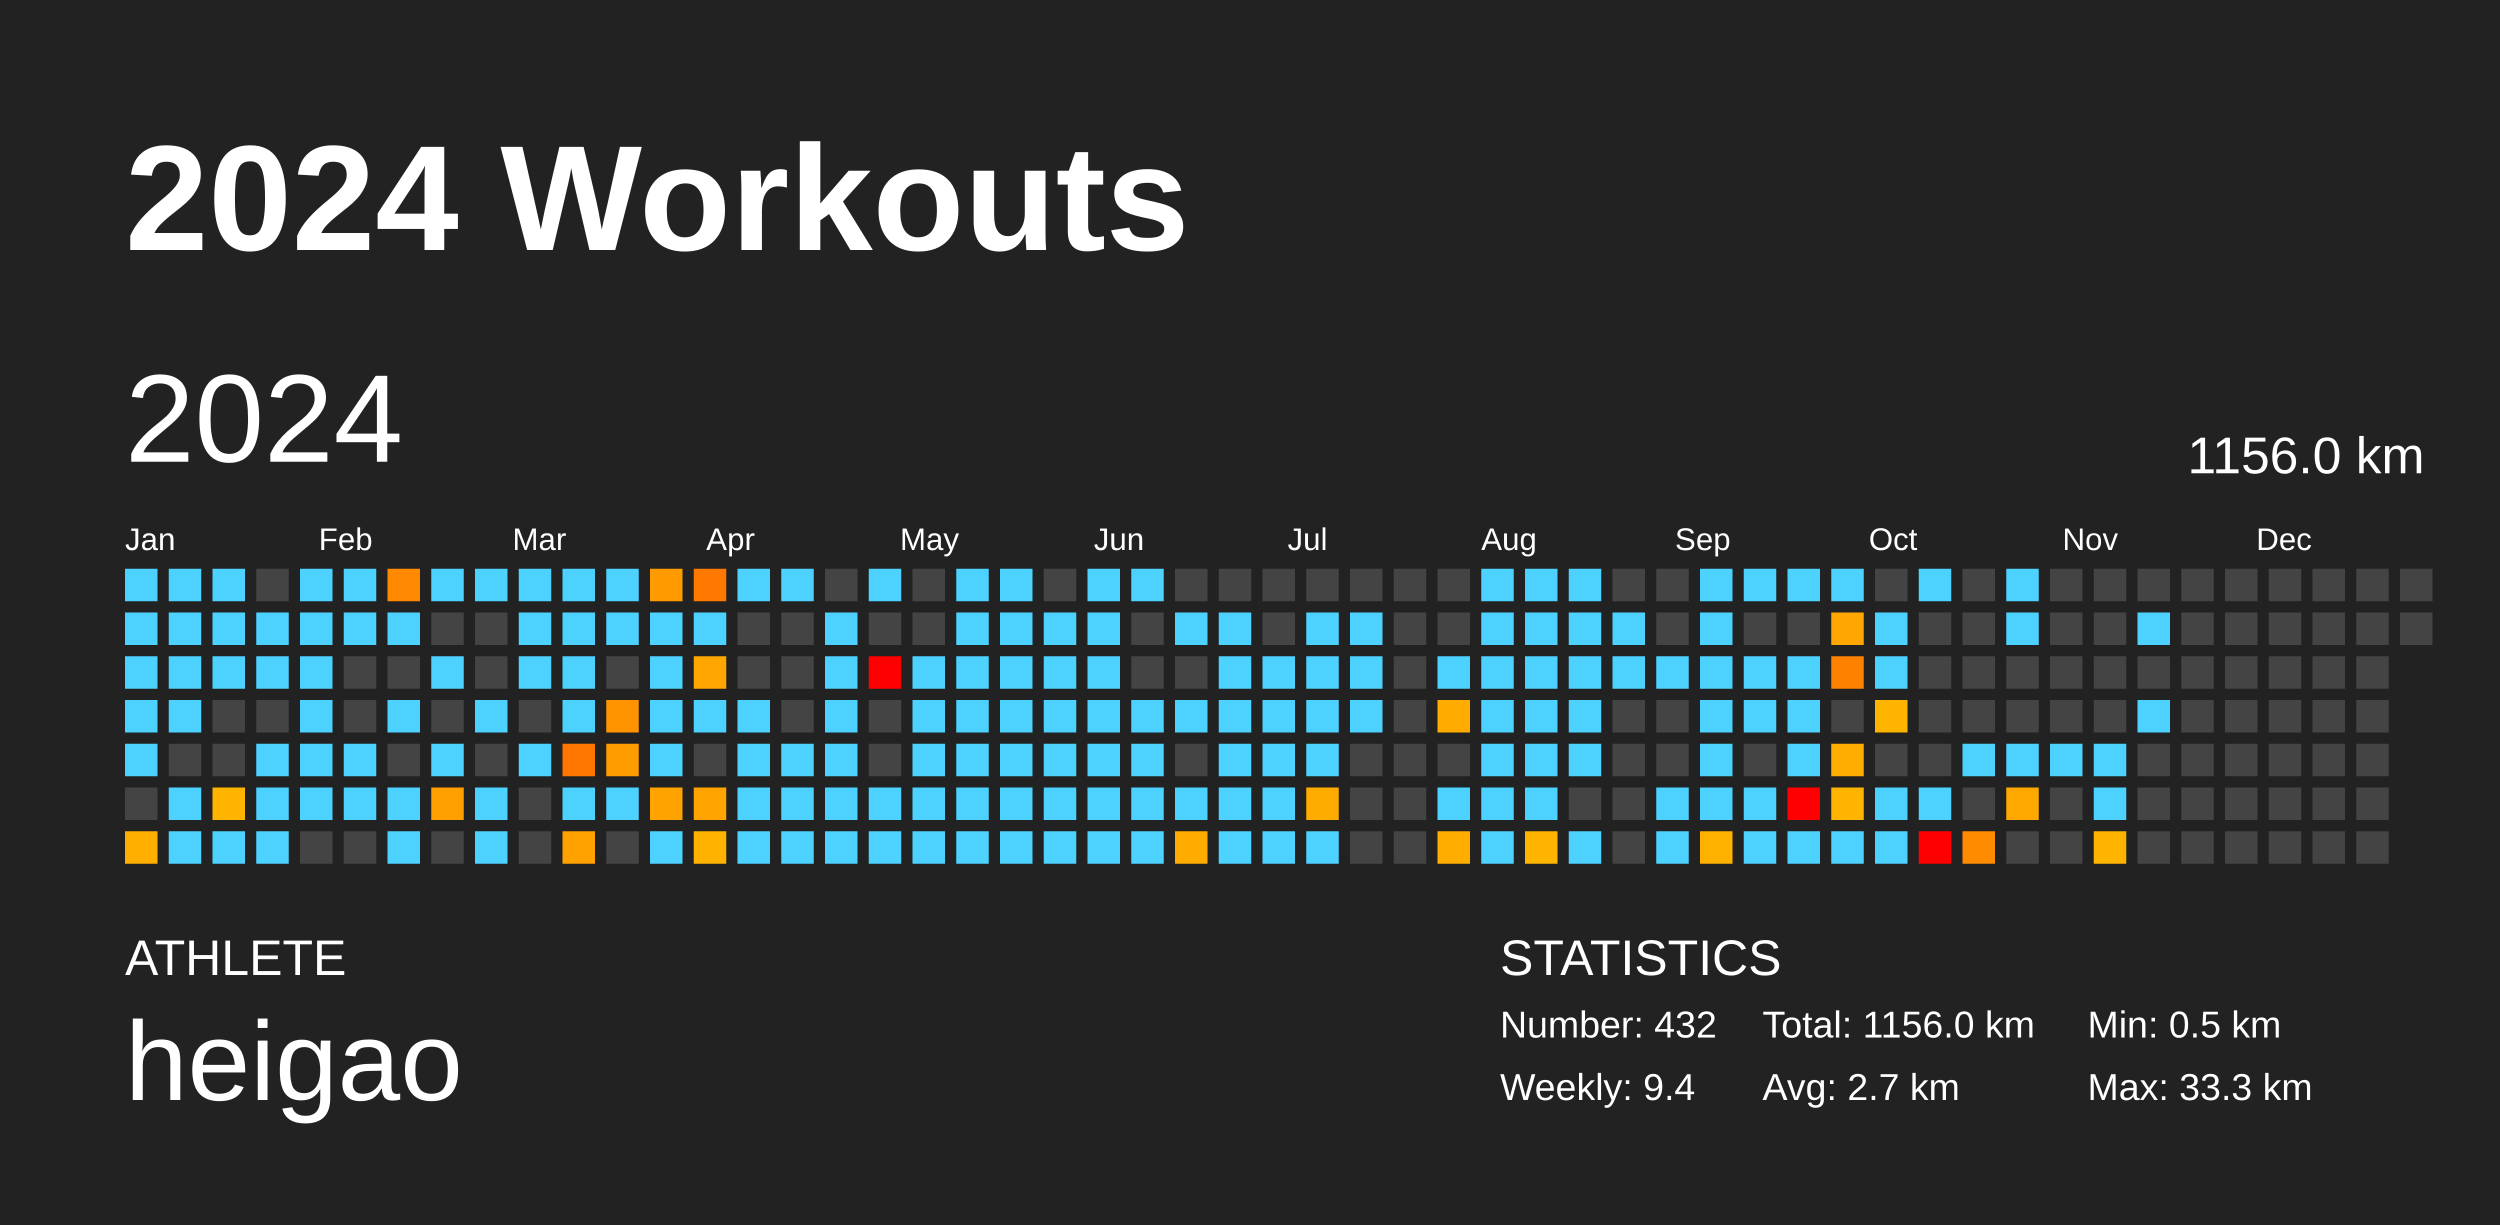
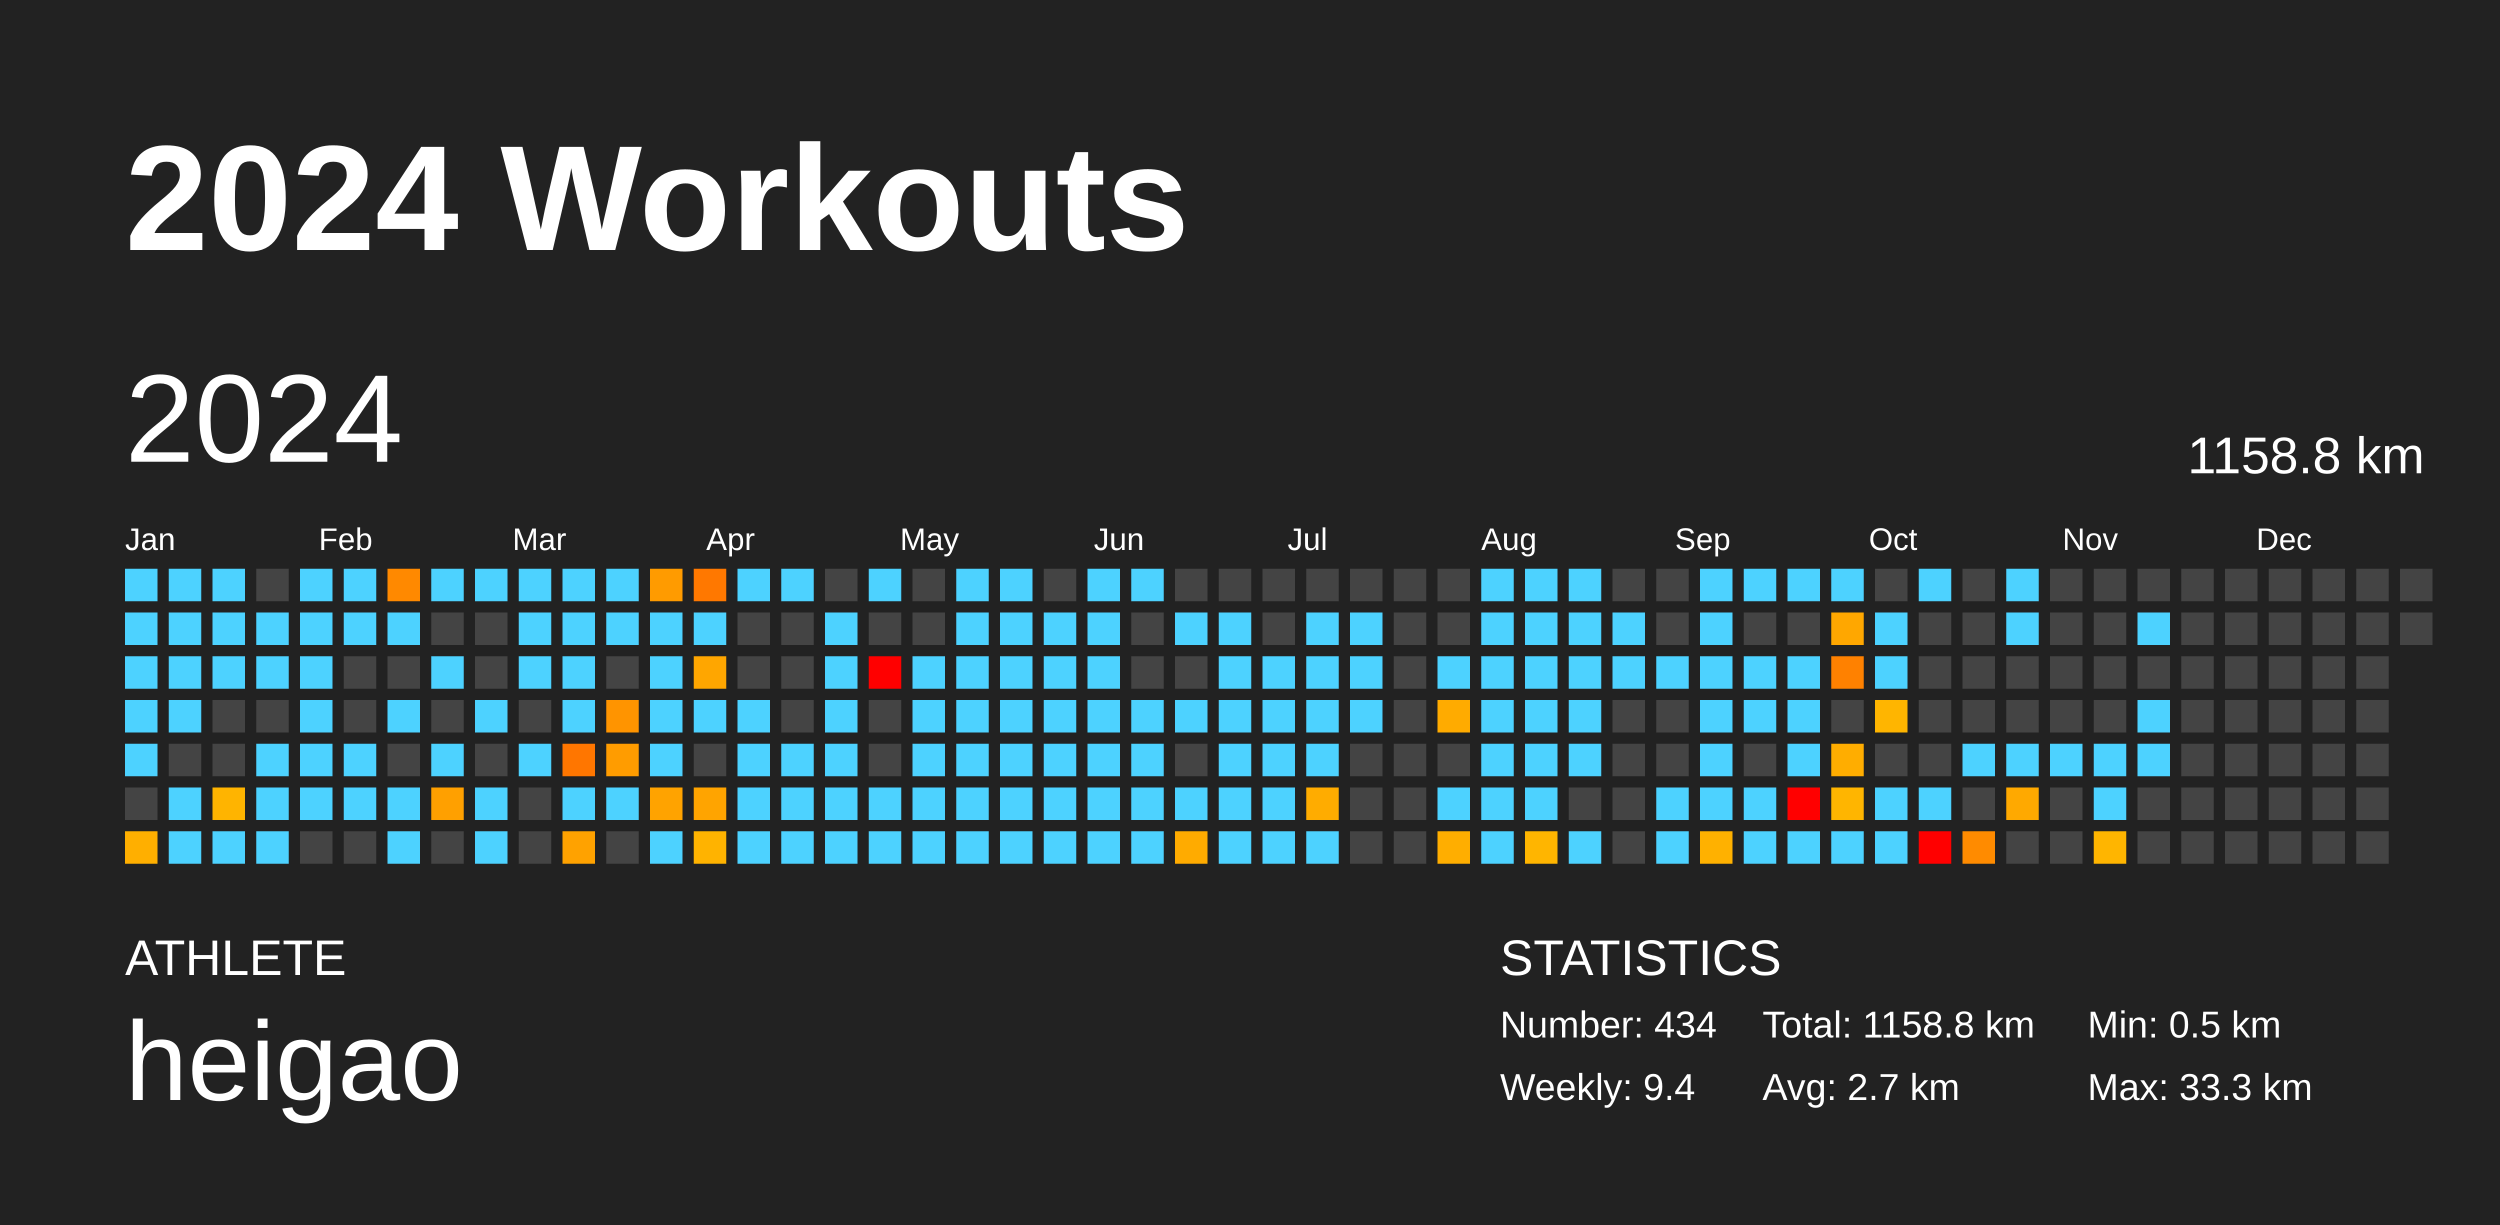
<svg xmlns="http://www.w3.org/2000/svg" baseProfile="full" height="98mm" version="1.1" viewBox="0,0,200,98" width="200mm">
  <defs />
  <rect fill="#222222" height="98" width="200" x="0" y="0" />
  <text fill="#FFFFFF" style="font-size:12px; font-family:Arial; font-weight:bold;" x="10" y="20">2024 Workouts</text>
  <text fill="#FFFFFF" style="font-size:4px; font-family:Arial" x="10" y="78">ATHLETE</text>
  <text fill="#FFFFFF" style="font-size:9px; font-family:Arial" x="10" y="88">heigao</text>
  <text fill="#FFFFFF" style="font-size:4px; font-family:Arial" x="120" y="78">STATISTICS</text>
-   <text fill="#FFFFFF" style="font-size:3px; font-family:Arial" x="120" y="83">Number: 432</text>
+   <text fill="#FFFFFF" style="font-size:3px; font-family:Arial" x="120" y="83">Number: 434</text>
  <text fill="#FFFFFF" style="font-size:3px; font-family:Arial" x="120" y="88">Weekly: 9.4</text>
-   <text fill="#FFFFFF" style="font-size:3px; font-family:Arial" x="141" y="83">Total: 1156.0 km</text>
+   <text fill="#FFFFFF" style="font-size:3px; font-family:Arial" x="141" y="83">Total: 1158.8 km</text>
  <text fill="#FFFFFF" style="font-size:3px; font-family:Arial" x="141" y="88">Avg: 2.7 km</text>
  <text fill="#FFFFFF" style="font-size:3px; font-family:Arial" x="167" y="83">Min: 0.5 km</text>
  <text fill="#FFFFFF" style="font-size:3px; font-family:Arial" x="167" y="88">Max: 33.3 km</text>
  <text dominant-baseline="hanging" fill="#FFFFFF" style="font-size:10.0px; font-family:Arial;" x="10" y="30">2024</text>
-   <text dominant-baseline="hanging" fill="#FFFFFF" style="font-size:4.125px; font-family:Arial;" x="175" y="35">1156.0 km</text>
+   <text dominant-baseline="hanging" fill="#FFFFFF" style="font-size:4.125px; font-family:Arial;" x="175" y="35">1158.8 km</text>
  <text fill="#FFFFFF" style="font-size:2.5px; font-family:Arial" x="10.0" y="44">Jan</text>
  <text fill="#FFFFFF" style="font-size:2.5px; font-family:Arial" x="25.5" y="44">Feb</text>
  <text fill="#FFFFFF" style="font-size:2.5px; font-family:Arial" x="41.0" y="44">Mar</text>
  <text fill="#FFFFFF" style="font-size:2.5px; font-family:Arial" x="56.5" y="44">Apr</text>
  <text fill="#FFFFFF" style="font-size:2.5px; font-family:Arial" x="72.0" y="44">May</text>
  <text fill="#FFFFFF" style="font-size:2.5px; font-family:Arial" x="87.5" y="44">Jun</text>
  <text fill="#FFFFFF" style="font-size:2.5px; font-family:Arial" x="103.0" y="44">Jul</text>
  <text fill="#FFFFFF" style="font-size:2.5px; font-family:Arial" x="118.5" y="44">Aug</text>
  <text fill="#FFFFFF" style="font-size:2.5px; font-family:Arial" x="134.0" y="44">Sep</text>
  <text fill="#FFFFFF" style="font-size:2.5px; font-family:Arial" x="149.5" y="44">Oct</text>
  <text fill="#FFFFFF" style="font-size:2.5px; font-family:Arial" x="165.0" y="44">Nov</text>
  <text fill="#FFFFFF" style="font-size:2.5px; font-family:Arial" x="180.5" y="44">Dec</text>
  <rect fill="#4dd2ff" height="2.6" width="2.6" x="10.0" y="45.5" />
  <rect fill="#4dd2ff" height="2.6" width="2.6" x="10.0" y="49.0" />
  <rect fill="#4dd2ff" height="2.6" width="2.6" x="10.0" y="52.5" />
  <rect fill="#4dd2ff" height="2.6" width="2.6" x="10.0" y="56.0" />
  <rect fill="#4dd2ff" height="2.6" width="2.6" x="10.0" y="59.5" />
  <rect fill="#444444" height="2.6" width="2.6" x="10.0" y="63.0" />
  <rect fill="#ffaf00" height="2.6" width="2.6" x="10.0" y="66.5" />
  <rect fill="#4dd2ff" height="2.6" width="2.6" x="13.5" y="45.5" />
  <rect fill="#4dd2ff" height="2.6" width="2.6" x="13.5" y="49.0" />
  <rect fill="#4dd2ff" height="2.6" width="2.6" x="13.5" y="52.5" />
  <rect fill="#4dd2ff" height="2.6" width="2.6" x="13.5" y="56.0" />
  <rect fill="#444444" height="2.6" width="2.6" x="13.5" y="59.5" />
  <rect fill="#4dd2ff" height="2.6" width="2.6" x="13.5" y="63.0" />
  <rect fill="#4dd2ff" height="2.6" width="2.6" x="13.5" y="66.5" />
  <rect fill="#4dd2ff" height="2.6" width="2.6" x="17.0" y="45.5" />
  <rect fill="#4dd2ff" height="2.6" width="2.6" x="17.0" y="49.0" />
  <rect fill="#4dd2ff" height="2.6" width="2.6" x="17.0" y="52.5" />
  <rect fill="#444444" height="2.6" width="2.6" x="17.0" y="56.0" />
  <rect fill="#444444" height="2.6" width="2.6" x="17.0" y="59.5" />
  <rect fill="#ffb400" height="2.6" width="2.6" x="17.0" y="63.0" />
  <rect fill="#4dd2ff" height="2.6" width="2.6" x="17.0" y="66.5" />
  <rect fill="#444444" height="2.6" width="2.6" x="20.5" y="45.5" />
  <rect fill="#4dd2ff" height="2.6" width="2.6" x="20.5" y="49.0" />
  <rect fill="#4dd2ff" height="2.6" width="2.6" x="20.5" y="52.5" />
  <rect fill="#444444" height="2.6" width="2.6" x="20.5" y="56.0" />
  <rect fill="#4dd2ff" height="2.6" width="2.6" x="20.5" y="59.5" />
  <rect fill="#4dd2ff" height="2.6" width="2.6" x="20.5" y="63.0" />
  <rect fill="#4dd2ff" height="2.6" width="2.6" x="20.5" y="66.5" />
  <rect fill="#4dd2ff" height="2.6" width="2.6" x="24.0" y="45.5" />
  <rect fill="#4dd2ff" height="2.6" width="2.6" x="24.0" y="49.0" />
  <rect fill="#4dd2ff" height="2.6" width="2.6" x="24.0" y="52.5" />
  <rect fill="#4dd2ff" height="2.6" width="2.6" x="24.0" y="56.0" />
  <rect fill="#4dd2ff" height="2.6" width="2.6" x="24.0" y="59.5" />
  <rect fill="#4dd2ff" height="2.6" width="2.6" x="24.0" y="63.0" />
  <rect fill="#444444" height="2.6" width="2.6" x="24.0" y="66.5" />
  <rect fill="#4dd2ff" height="2.6" width="2.6" x="27.5" y="45.5" />
  <rect fill="#4dd2ff" height="2.6" width="2.6" x="27.5" y="49.0" />
  <rect fill="#444444" height="2.6" width="2.6" x="27.5" y="52.5" />
  <rect fill="#444444" height="2.6" width="2.6" x="27.5" y="56.0" />
  <rect fill="#4dd2ff" height="2.6" width="2.6" x="27.5" y="59.5" />
  <rect fill="#4dd2ff" height="2.6" width="2.6" x="27.5" y="63.0" />
  <rect fill="#444444" height="2.6" width="2.6" x="27.5" y="66.5" />
  <rect fill="#ff8900" height="2.6" width="2.6" x="31.0" y="45.5" />
  <rect fill="#4dd2ff" height="2.6" width="2.6" x="31.0" y="49.0" />
  <rect fill="#444444" height="2.6" width="2.6" x="31.0" y="52.5" />
  <rect fill="#4dd2ff" height="2.6" width="2.6" x="31.0" y="56.0" />
  <rect fill="#444444" height="2.6" width="2.6" x="31.0" y="59.5" />
  <rect fill="#4dd2ff" height="2.6" width="2.6" x="31.0" y="63.0" />
  <rect fill="#4dd2ff" height="2.6" width="2.6" x="31.0" y="66.5" />
  <rect fill="#4dd2ff" height="2.6" width="2.6" x="34.5" y="45.5" />
  <rect fill="#444444" height="2.6" width="2.6" x="34.5" y="49.0" />
  <rect fill="#4dd2ff" height="2.6" width="2.6" x="34.5" y="52.5" />
  <rect fill="#444444" height="2.6" width="2.6" x="34.5" y="56.0" />
  <rect fill="#4dd2ff" height="2.6" width="2.6" x="34.5" y="59.5" />
  <rect fill="#ffa000" height="2.6" width="2.6" x="34.5" y="63.0" />
  <rect fill="#444444" height="2.6" width="2.6" x="34.5" y="66.5" />
  <rect fill="#4dd2ff" height="2.6" width="2.6" x="38.0" y="45.5" />
  <rect fill="#444444" height="2.6" width="2.6" x="38.0" y="49.0" />
  <rect fill="#444444" height="2.6" width="2.6" x="38.0" y="52.5" />
  <rect fill="#4dd2ff" height="2.6" width="2.6" x="38.0" y="56.0" />
  <rect fill="#444444" height="2.6" width="2.6" x="38.0" y="59.5" />
  <rect fill="#4dd2ff" height="2.6" width="2.6" x="38.0" y="63.0" />
  <rect fill="#4dd2ff" height="2.6" width="2.6" x="38.0" y="66.5" />
  <rect fill="#4dd2ff" height="2.6" width="2.6" x="41.5" y="45.5" />
  <rect fill="#4dd2ff" height="2.6" width="2.6" x="41.5" y="49.0" />
  <rect fill="#4dd2ff" height="2.6" width="2.6" x="41.5" y="52.5" />
  <rect fill="#444444" height="2.6" width="2.6" x="41.5" y="56.0" />
  <rect fill="#4dd2ff" height="2.6" width="2.6" x="41.5" y="59.5" />
  <rect fill="#444444" height="2.6" width="2.6" x="41.5" y="63.0" />
  <rect fill="#444444" height="2.6" width="2.6" x="41.5" y="66.5" />
  <rect fill="#4dd2ff" height="2.6" width="2.6" x="45.0" y="45.5" />
  <rect fill="#4dd2ff" height="2.6" width="2.6" x="45.0" y="49.0" />
  <rect fill="#4dd2ff" height="2.6" width="2.6" x="45.0" y="52.5" />
  <rect fill="#4dd2ff" height="2.6" width="2.6" x="45.0" y="56.0" />
  <rect fill="#ff7600" height="2.6" width="2.6" x="45.0" y="59.5" />
  <rect fill="#4dd2ff" height="2.6" width="2.6" x="45.0" y="63.0" />
  <rect fill="#ffa200" height="2.6" width="2.6" x="45.0" y="66.5" />
  <rect fill="#4dd2ff" height="2.6" width="2.6" x="48.5" y="45.5" />
  <rect fill="#4dd2ff" height="2.6" width="2.6" x="48.5" y="49.0" />
  <rect fill="#444444" height="2.6" width="2.6" x="48.5" y="52.5" />
  <rect fill="#ff9400" height="2.6" width="2.6" x="48.5" y="56.0" />
  <rect fill="#ff9c00" height="2.6" width="2.6" x="48.5" y="59.5" />
  <rect fill="#4dd2ff" height="2.6" width="2.6" x="48.5" y="63.0" />
  <rect fill="#444444" height="2.6" width="2.6" x="48.5" y="66.5" />
  <rect fill="#ff9b00" height="2.6" width="2.6" x="52.0" y="45.5" />
  <rect fill="#4dd2ff" height="2.6" width="2.6" x="52.0" y="49.0" />
  <rect fill="#4dd2ff" height="2.6" width="2.6" x="52.0" y="52.5" />
  <rect fill="#4dd2ff" height="2.6" width="2.6" x="52.0" y="56.0" />
  <rect fill="#4dd2ff" height="2.6" width="2.6" x="52.0" y="59.5" />
  <rect fill="#ffa300" height="2.6" width="2.6" x="52.0" y="63.0" />
  <rect fill="#4dd2ff" height="2.6" width="2.6" x="52.0" y="66.5" />
  <rect fill="#ff7800" height="2.6" width="2.6" x="55.5" y="45.5" />
  <rect fill="#4dd2ff" height="2.6" width="2.6" x="55.5" y="49.0" />
  <rect fill="#ffa600" height="2.6" width="2.6" x="55.5" y="52.5" />
  <rect fill="#4dd2ff" height="2.6" width="2.6" x="55.5" y="56.0" />
  <rect fill="#444444" height="2.6" width="2.6" x="55.5" y="59.5" />
  <rect fill="#ffa400" height="2.6" width="2.6" x="55.5" y="63.0" />
  <rect fill="#ffb300" height="2.6" width="2.6" x="55.5" y="66.5" />
  <rect fill="#4dd2ff" height="2.6" width="2.6" x="59.0" y="45.5" />
  <rect fill="#444444" height="2.6" width="2.6" x="59.0" y="49.0" />
  <rect fill="#444444" height="2.6" width="2.6" x="59.0" y="52.5" />
  <rect fill="#4dd2ff" height="2.6" width="2.6" x="59.0" y="56.0" />
  <rect fill="#4dd2ff" height="2.6" width="2.6" x="59.0" y="59.5" />
  <rect fill="#4dd2ff" height="2.6" width="2.6" x="59.0" y="63.0" />
  <rect fill="#4dd2ff" height="2.6" width="2.6" x="59.0" y="66.5" />
  <rect fill="#4dd2ff" height="2.6" width="2.6" x="62.5" y="45.5" />
  <rect fill="#444444" height="2.6" width="2.6" x="62.5" y="49.0" />
  <rect fill="#444444" height="2.6" width="2.6" x="62.5" y="52.5" />
  <rect fill="#444444" height="2.6" width="2.6" x="62.5" y="56.0" />
  <rect fill="#4dd2ff" height="2.6" width="2.6" x="62.5" y="59.5" />
  <rect fill="#4dd2ff" height="2.6" width="2.6" x="62.5" y="63.0" />
  <rect fill="#4dd2ff" height="2.6" width="2.6" x="62.5" y="66.5" />
  <rect fill="#444444" height="2.6" width="2.6" x="66.0" y="45.5" />
  <rect fill="#4dd2ff" height="2.6" width="2.6" x="66.0" y="49.0" />
  <rect fill="#4dd2ff" height="2.6" width="2.6" x="66.0" y="52.5" />
  <rect fill="#4dd2ff" height="2.6" width="2.6" x="66.0" y="56.0" />
  <rect fill="#4dd2ff" height="2.6" width="2.6" x="66.0" y="59.5" />
  <rect fill="#4dd2ff" height="2.6" width="2.6" x="66.0" y="63.0" />
  <rect fill="#4dd2ff" height="2.6" width="2.6" x="66.0" y="66.5" />
  <rect fill="#4dd2ff" height="2.6" width="2.6" x="69.5" y="45.5" />
  <rect fill="#444444" height="2.6" width="2.6" x="69.5" y="49.0" />
  <rect fill="red" height="2.6" width="2.6" x="69.5" y="52.5" />
  <rect fill="#444444" height="2.6" width="2.6" x="69.5" y="56.0" />
  <rect fill="#444444" height="2.6" width="2.6" x="69.5" y="59.5" />
  <rect fill="#4dd2ff" height="2.6" width="2.6" x="69.5" y="63.0" />
  <rect fill="#4dd2ff" height="2.6" width="2.6" x="69.5" y="66.5" />
  <rect fill="#444444" height="2.6" width="2.6" x="73.0" y="45.5" />
  <rect fill="#444444" height="2.6" width="2.6" x="73.0" y="49.0" />
  <rect fill="#4dd2ff" height="2.6" width="2.6" x="73.0" y="52.5" />
  <rect fill="#4dd2ff" height="2.6" width="2.6" x="73.0" y="56.0" />
  <rect fill="#4dd2ff" height="2.6" width="2.6" x="73.0" y="59.5" />
  <rect fill="#4dd2ff" height="2.6" width="2.6" x="73.0" y="63.0" />
  <rect fill="#4dd2ff" height="2.6" width="2.6" x="73.0" y="66.5" />
  <rect fill="#4dd2ff" height="2.6" width="2.6" x="76.5" y="45.5" />
  <rect fill="#4dd2ff" height="2.6" width="2.6" x="76.5" y="49.0" />
  <rect fill="#4dd2ff" height="2.6" width="2.6" x="76.5" y="52.5" />
  <rect fill="#4dd2ff" height="2.6" width="2.6" x="76.5" y="56.0" />
  <rect fill="#4dd2ff" height="2.6" width="2.6" x="76.5" y="59.5" />
  <rect fill="#4dd2ff" height="2.6" width="2.6" x="76.5" y="63.0" />
  <rect fill="#4dd2ff" height="2.6" width="2.6" x="76.5" y="66.5" />
  <rect fill="#4dd2ff" height="2.6" width="2.6" x="80.0" y="45.5" />
  <rect fill="#4dd2ff" height="2.6" width="2.6" x="80.0" y="49.0" />
  <rect fill="#4dd2ff" height="2.6" width="2.6" x="80.0" y="52.5" />
  <rect fill="#4dd2ff" height="2.6" width="2.6" x="80.0" y="56.0" />
  <rect fill="#4dd2ff" height="2.6" width="2.6" x="80.0" y="59.5" />
  <rect fill="#4dd2ff" height="2.6" width="2.6" x="80.0" y="63.0" />
  <rect fill="#4dd2ff" height="2.6" width="2.6" x="80.0" y="66.5" />
  <rect fill="#444444" height="2.6" width="2.6" x="83.5" y="45.5" />
  <rect fill="#4dd2ff" height="2.6" width="2.6" x="83.5" y="49.0" />
  <rect fill="#4dd2ff" height="2.6" width="2.6" x="83.5" y="52.5" />
  <rect fill="#4dd2ff" height="2.6" width="2.6" x="83.5" y="56.0" />
  <rect fill="#4dd2ff" height="2.6" width="2.6" x="83.5" y="59.5" />
  <rect fill="#4dd2ff" height="2.6" width="2.6" x="83.5" y="63.0" />
  <rect fill="#4dd2ff" height="2.6" width="2.6" x="83.5" y="66.5" />
  <rect fill="#4dd2ff" height="2.6" width="2.6" x="87.0" y="45.5" />
  <rect fill="#4dd2ff" height="2.6" width="2.6" x="87.0" y="49.0" />
  <rect fill="#4dd2ff" height="2.6" width="2.6" x="87.0" y="52.5" />
  <rect fill="#4dd2ff" height="2.6" width="2.6" x="87.0" y="56.0" />
  <rect fill="#4dd2ff" height="2.6" width="2.6" x="87.0" y="59.5" />
  <rect fill="#4dd2ff" height="2.6" width="2.6" x="87.0" y="63.0" />
  <rect fill="#4dd2ff" height="2.6" width="2.6" x="87.0" y="66.5" />
  <rect fill="#4dd2ff" height="2.6" width="2.6" x="90.5" y="45.5" />
  <rect fill="#444444" height="2.6" width="2.6" x="90.5" y="49.0" />
  <rect fill="#444444" height="2.6" width="2.6" x="90.5" y="52.5" />
  <rect fill="#4dd2ff" height="2.6" width="2.6" x="90.5" y="56.0" />
  <rect fill="#4dd2ff" height="2.6" width="2.6" x="90.5" y="59.5" />
  <rect fill="#4dd2ff" height="2.6" width="2.6" x="90.5" y="63.0" />
  <rect fill="#4dd2ff" height="2.6" width="2.6" x="90.5" y="66.5" />
  <rect fill="#444444" height="2.6" width="2.6" x="94.0" y="45.5" />
  <rect fill="#4dd2ff" height="2.6" width="2.6" x="94.0" y="49.0" />
  <rect fill="#444444" height="2.6" width="2.6" x="94.0" y="52.5" />
  <rect fill="#4dd2ff" height="2.6" width="2.6" x="94.0" y="56.0" />
  <rect fill="#444444" height="2.6" width="2.6" x="94.0" y="59.5" />
  <rect fill="#4dd2ff" height="2.6" width="2.6" x="94.0" y="63.0" />
  <rect fill="#ffab00" height="2.6" width="2.6" x="94.0" y="66.5" />
  <rect fill="#444444" height="2.6" width="2.6" x="97.5" y="45.5" />
  <rect fill="#4dd2ff" height="2.6" width="2.6" x="97.5" y="49.0" />
  <rect fill="#4dd2ff" height="2.6" width="2.6" x="97.5" y="52.5" />
  <rect fill="#4dd2ff" height="2.6" width="2.6" x="97.5" y="56.0" />
  <rect fill="#4dd2ff" height="2.6" width="2.6" x="97.5" y="59.5" />
  <rect fill="#4dd2ff" height="2.6" width="2.6" x="97.5" y="63.0" />
  <rect fill="#4dd2ff" height="2.6" width="2.6" x="97.5" y="66.5" />
  <rect fill="#444444" height="2.6" width="2.6" x="101.0" y="45.5" />
  <rect fill="#444444" height="2.6" width="2.6" x="101.0" y="49.0" />
  <rect fill="#4dd2ff" height="2.6" width="2.6" x="101.0" y="52.5" />
  <rect fill="#4dd2ff" height="2.6" width="2.6" x="101.0" y="56.0" />
  <rect fill="#4dd2ff" height="2.6" width="2.6" x="101.0" y="59.5" />
  <rect fill="#4dd2ff" height="2.6" width="2.6" x="101.0" y="63.0" />
  <rect fill="#4dd2ff" height="2.6" width="2.6" x="101.0" y="66.5" />
  <rect fill="#444444" height="2.6" width="2.6" x="104.5" y="45.5" />
  <rect fill="#4dd2ff" height="2.6" width="2.6" x="104.5" y="49.0" />
  <rect fill="#4dd2ff" height="2.6" width="2.6" x="104.5" y="52.5" />
  <rect fill="#4dd2ff" height="2.6" width="2.6" x="104.5" y="56.0" />
  <rect fill="#4dd2ff" height="2.6" width="2.6" x="104.5" y="59.5" />
  <rect fill="#ffac00" height="2.6" width="2.6" x="104.5" y="63.0" />
  <rect fill="#4dd2ff" height="2.6" width="2.6" x="104.5" y="66.5" />
  <rect fill="#444444" height="2.6" width="2.6" x="108.0" y="45.5" />
  <rect fill="#4dd2ff" height="2.6" width="2.6" x="108.0" y="49.0" />
  <rect fill="#4dd2ff" height="2.6" width="2.6" x="108.0" y="52.5" />
  <rect fill="#4dd2ff" height="2.6" width="2.6" x="108.0" y="56.0" />
  <rect fill="#444444" height="2.6" width="2.6" x="108.0" y="59.5" />
  <rect fill="#444444" height="2.6" width="2.6" x="108.0" y="63.0" />
  <rect fill="#444444" height="2.6" width="2.6" x="108.0" y="66.5" />
  <rect fill="#444444" height="2.6" width="2.6" x="111.5" y="45.5" />
  <rect fill="#444444" height="2.6" width="2.6" x="111.5" y="49.0" />
  <rect fill="#444444" height="2.6" width="2.6" x="111.5" y="52.5" />
  <rect fill="#444444" height="2.6" width="2.6" x="111.5" y="56.0" />
  <rect fill="#444444" height="2.6" width="2.6" x="111.5" y="59.5" />
  <rect fill="#444444" height="2.6" width="2.6" x="111.5" y="63.0" />
  <rect fill="#444444" height="2.6" width="2.6" x="111.5" y="66.5" />
  <rect fill="#444444" height="2.6" width="2.6" x="115.0" y="45.5" />
  <rect fill="#444444" height="2.6" width="2.6" x="115.0" y="49.0" />
  <rect fill="#4dd2ff" height="2.6" width="2.6" x="115.0" y="52.5" />
  <rect fill="#ffab00" height="2.6" width="2.6" x="115.0" y="56.0" />
  <rect fill="#444444" height="2.6" width="2.6" x="115.0" y="59.5" />
  <rect fill="#4dd2ff" height="2.6" width="2.6" x="115.0" y="63.0" />
  <rect fill="#ffae00" height="2.6" width="2.6" x="115.0" y="66.5" />
  <rect fill="#4dd2ff" height="2.6" width="2.6" x="118.5" y="45.5" />
  <rect fill="#4dd2ff" height="2.6" width="2.6" x="118.5" y="49.0" />
  <rect fill="#4dd2ff" height="2.6" width="2.6" x="118.5" y="52.5" />
  <rect fill="#4dd2ff" height="2.6" width="2.6" x="118.5" y="56.0" />
  <rect fill="#4dd2ff" height="2.6" width="2.6" x="118.5" y="59.5" />
  <rect fill="#4dd2ff" height="2.6" width="2.6" x="118.5" y="63.0" />
  <rect fill="#4dd2ff" height="2.6" width="2.6" x="118.5" y="66.5" />
  <rect fill="#4dd2ff" height="2.6" width="2.6" x="122.0" y="45.5" />
  <rect fill="#4dd2ff" height="2.6" width="2.6" x="122.0" y="49.0" />
  <rect fill="#4dd2ff" height="2.6" width="2.6" x="122.0" y="52.5" />
  <rect fill="#4dd2ff" height="2.6" width="2.6" x="122.0" y="56.0" />
  <rect fill="#4dd2ff" height="2.6" width="2.6" x="122.0" y="59.5" />
  <rect fill="#4dd2ff" height="2.6" width="2.6" x="122.0" y="63.0" />
  <rect fill="#ffb500" height="2.6" width="2.6" x="122.0" y="66.5" />
  <rect fill="#4dd2ff" height="2.6" width="2.6" x="125.5" y="45.5" />
  <rect fill="#4dd2ff" height="2.6" width="2.6" x="125.5" y="49.0" />
  <rect fill="#4dd2ff" height="2.6" width="2.6" x="125.5" y="52.5" />
  <rect fill="#4dd2ff" height="2.6" width="2.6" x="125.5" y="56.0" />
  <rect fill="#4dd2ff" height="2.6" width="2.6" x="125.5" y="59.5" />
  <rect fill="#444444" height="2.6" width="2.6" x="125.5" y="63.0" />
  <rect fill="#4dd2ff" height="2.6" width="2.6" x="125.5" y="66.5" />
  <rect fill="#444444" height="2.6" width="2.6" x="129.0" y="45.5" />
  <rect fill="#4dd2ff" height="2.6" width="2.6" x="129.0" y="49.0" />
  <rect fill="#4dd2ff" height="2.6" width="2.6" x="129.0" y="52.5" />
  <rect fill="#444444" height="2.6" width="2.6" x="129.0" y="56.0" />
  <rect fill="#444444" height="2.6" width="2.6" x="129.0" y="59.5" />
  <rect fill="#444444" height="2.6" width="2.6" x="129.0" y="63.0" />
  <rect fill="#444444" height="2.6" width="2.6" x="129.0" y="66.5" />
  <rect fill="#444444" height="2.6" width="2.6" x="132.5" y="45.5" />
  <rect fill="#444444" height="2.6" width="2.6" x="132.5" y="49.0" />
  <rect fill="#4dd2ff" height="2.6" width="2.6" x="132.5" y="52.5" />
  <rect fill="#444444" height="2.6" width="2.6" x="132.5" y="56.0" />
  <rect fill="#444444" height="2.6" width="2.6" x="132.5" y="59.5" />
  <rect fill="#4dd2ff" height="2.6" width="2.6" x="132.5" y="63.0" />
  <rect fill="#4dd2ff" height="2.6" width="2.6" x="132.5" y="66.5" />
  <rect fill="#4dd2ff" height="2.6" width="2.6" x="136.0" y="45.5" />
  <rect fill="#4dd2ff" height="2.6" width="2.6" x="136.0" y="49.0" />
  <rect fill="#4dd2ff" height="2.6" width="2.6" x="136.0" y="52.5" />
  <rect fill="#4dd2ff" height="2.6" width="2.6" x="136.0" y="56.0" />
  <rect fill="#4dd2ff" height="2.6" width="2.6" x="136.0" y="59.5" />
  <rect fill="#4dd2ff" height="2.6" width="2.6" x="136.0" y="63.0" />
  <rect fill="#ffb100" height="2.6" width="2.6" x="136.0" y="66.5" />
  <rect fill="#4dd2ff" height="2.6" width="2.6" x="139.5" y="45.5" />
  <rect fill="#444444" height="2.6" width="2.6" x="139.5" y="49.0" />
  <rect fill="#4dd2ff" height="2.6" width="2.6" x="139.5" y="52.5" />
  <rect fill="#4dd2ff" height="2.6" width="2.6" x="139.5" y="56.0" />
  <rect fill="#444444" height="2.6" width="2.6" x="139.5" y="59.5" />
  <rect fill="#4dd2ff" height="2.6" width="2.6" x="139.5" y="63.0" />
  <rect fill="#4dd2ff" height="2.6" width="2.6" x="139.5" y="66.5" />
  <rect fill="#4dd2ff" height="2.6" width="2.6" x="143.0" y="45.5" />
  <rect fill="#444444" height="2.6" width="2.6" x="143.0" y="49.0" />
  <rect fill="#4dd2ff" height="2.6" width="2.6" x="143.0" y="52.5" />
  <rect fill="#4dd2ff" height="2.6" width="2.6" x="143.0" y="56.0" />
  <rect fill="#4dd2ff" height="2.6" width="2.6" x="143.0" y="59.5" />
  <rect fill="red" height="2.6" width="2.6" x="143.0" y="63.0" />
  <rect fill="#4dd2ff" height="2.6" width="2.6" x="143.0" y="66.5" />
  <rect fill="#4dd2ff" height="2.6" width="2.6" x="146.5" y="45.5" />
  <rect fill="#ffa700" height="2.6" width="2.6" x="146.5" y="49.0" />
  <rect fill="#ff8100" height="2.6" width="2.6" x="146.5" y="52.5" />
  <rect fill="#444444" height="2.6" width="2.6" x="146.5" y="56.0" />
  <rect fill="#ffad00" height="2.6" width="2.6" x="146.5" y="59.5" />
  <rect fill="#ffb500" height="2.6" width="2.6" x="146.5" y="63.0" />
  <rect fill="#4dd2ff" height="2.6" width="2.6" x="146.5" y="66.5" />
  <rect fill="#444444" height="2.6" width="2.6" x="150.0" y="45.5" />
  <rect fill="#4dd2ff" height="2.6" width="2.6" x="150.0" y="49.0" />
  <rect fill="#4dd2ff" height="2.6" width="2.6" x="150.0" y="52.5" />
  <rect fill="#ffb500" height="2.6" width="2.6" x="150.0" y="56.0" />
  <rect fill="#444444" height="2.6" width="2.6" x="150.0" y="59.5" />
  <rect fill="#4dd2ff" height="2.6" width="2.6" x="150.0" y="63.0" />
  <rect fill="#4dd2ff" height="2.6" width="2.6" x="150.0" y="66.5" />
  <rect fill="#4dd2ff" height="2.6" width="2.6" x="153.5" y="45.5" />
  <rect fill="#444444" height="2.6" width="2.6" x="153.5" y="49.0" />
  <rect fill="#444444" height="2.6" width="2.6" x="153.5" y="52.5" />
  <rect fill="#444444" height="2.6" width="2.6" x="153.5" y="56.0" />
  <rect fill="#444444" height="2.6" width="2.6" x="153.5" y="59.5" />
  <rect fill="#4dd2ff" height="2.6" width="2.6" x="153.5" y="63.0" />
  <rect fill="red" height="2.6" width="2.6" x="153.5" y="66.5" />
  <rect fill="#444444" height="2.6" width="2.6" x="157.0" y="45.5" />
  <rect fill="#444444" height="2.6" width="2.6" x="157.0" y="49.0" />
  <rect fill="#444444" height="2.6" width="2.6" x="157.0" y="52.5" />
  <rect fill="#444444" height="2.6" width="2.6" x="157.0" y="56.0" />
  <rect fill="#4dd2ff" height="2.6" width="2.6" x="157.0" y="59.5" />
  <rect fill="#444444" height="2.6" width="2.6" x="157.0" y="63.0" />
  <rect fill="#ff8b00" height="2.6" width="2.6" x="157.0" y="66.5" />
  <rect fill="#4dd2ff" height="2.6" width="2.6" x="160.5" y="45.5" />
  <rect fill="#4dd2ff" height="2.6" width="2.6" x="160.5" y="49.0" />
  <rect fill="#444444" height="2.6" width="2.6" x="160.5" y="52.5" />
  <rect fill="#444444" height="2.6" width="2.6" x="160.5" y="56.0" />
  <rect fill="#4dd2ff" height="2.6" width="2.6" x="160.5" y="59.5" />
  <rect fill="#ffa900" height="2.6" width="2.6" x="160.5" y="63.0" />
  <rect fill="#444444" height="2.6" width="2.6" x="160.5" y="66.5" />
  <rect fill="#444444" height="2.6" width="2.6" x="164.0" y="45.5" />
  <rect fill="#444444" height="2.6" width="2.6" x="164.0" y="49.0" />
  <rect fill="#444444" height="2.6" width="2.6" x="164.0" y="52.5" />
  <rect fill="#444444" height="2.6" width="2.6" x="164.0" y="56.0" />
  <rect fill="#4dd2ff" height="2.6" width="2.6" x="164.0" y="59.5" />
  <rect fill="#444444" height="2.6" width="2.6" x="164.0" y="63.0" />
  <rect fill="#444444" height="2.6" width="2.6" x="164.0" y="66.5" />
  <rect fill="#444444" height="2.6" width="2.6" x="167.5" y="45.5" />
  <rect fill="#444444" height="2.6" width="2.6" x="167.5" y="49.0" />
  <rect fill="#444444" height="2.6" width="2.6" x="167.5" y="52.5" />
  <rect fill="#444444" height="2.6" width="2.6" x="167.5" y="56.0" />
  <rect fill="#4dd2ff" height="2.6" width="2.6" x="167.5" y="59.5" />
  <rect fill="#4dd2ff" height="2.6" width="2.6" x="167.5" y="63.0" />
  <rect fill="#ffb500" height="2.6" width="2.6" x="167.5" y="66.5" />
  <rect fill="#444444" height="2.6" width="2.6" x="171.0" y="45.5" />
  <rect fill="#4dd2ff" height="2.6" width="2.6" x="171.0" y="49.0" />
  <rect fill="#444444" height="2.6" width="2.6" x="171.0" y="52.5" />
  <rect fill="#4dd2ff" height="2.6" width="2.6" x="171.0" y="56.0" />
-   <rect fill="#444444" height="2.6" width="2.6" x="171.0" y="59.5" />
+   <rect fill="#4dd2ff" height="2.6" width="2.6" x="171.0" y="59.5" />
  <rect fill="#444444" height="2.6" width="2.6" x="171.0" y="63.0" />
  <rect fill="#444444" height="2.6" width="2.6" x="171.0" y="66.5" />
  <rect fill="#444444" height="2.6" width="2.6" x="174.5" y="45.5" />
  <rect fill="#444444" height="2.6" width="2.6" x="174.5" y="49.0" />
  <rect fill="#444444" height="2.6" width="2.6" x="174.5" y="52.5" />
  <rect fill="#444444" height="2.6" width="2.6" x="174.5" y="56.0" />
  <rect fill="#444444" height="2.6" width="2.6" x="174.5" y="59.5" />
  <rect fill="#444444" height="2.6" width="2.6" x="174.5" y="63.0" />
  <rect fill="#444444" height="2.6" width="2.6" x="174.5" y="66.5" />
  <rect fill="#444444" height="2.6" width="2.6" x="178.0" y="45.5" />
  <rect fill="#444444" height="2.6" width="2.6" x="178.0" y="49.0" />
  <rect fill="#444444" height="2.6" width="2.6" x="178.0" y="52.5" />
  <rect fill="#444444" height="2.6" width="2.6" x="178.0" y="56.0" />
  <rect fill="#444444" height="2.6" width="2.6" x="178.0" y="59.5" />
  <rect fill="#444444" height="2.6" width="2.6" x="178.0" y="63.0" />
  <rect fill="#444444" height="2.6" width="2.6" x="178.0" y="66.5" />
  <rect fill="#444444" height="2.6" width="2.6" x="181.5" y="45.5" />
  <rect fill="#444444" height="2.6" width="2.6" x="181.5" y="49.0" />
  <rect fill="#444444" height="2.6" width="2.6" x="181.5" y="52.5" />
  <rect fill="#444444" height="2.6" width="2.6" x="181.5" y="56.0" />
  <rect fill="#444444" height="2.6" width="2.6" x="181.5" y="59.5" />
  <rect fill="#444444" height="2.6" width="2.6" x="181.5" y="63.0" />
  <rect fill="#444444" height="2.6" width="2.6" x="181.5" y="66.5" />
  <rect fill="#444444" height="2.6" width="2.6" x="185.0" y="45.5" />
  <rect fill="#444444" height="2.6" width="2.6" x="185.0" y="49.0" />
  <rect fill="#444444" height="2.6" width="2.6" x="185.0" y="52.5" />
  <rect fill="#444444" height="2.6" width="2.6" x="185.0" y="56.0" />
  <rect fill="#444444" height="2.6" width="2.6" x="185.0" y="59.5" />
  <rect fill="#444444" height="2.6" width="2.6" x="185.0" y="63.0" />
  <rect fill="#444444" height="2.6" width="2.6" x="185.0" y="66.5" />
  <rect fill="#444444" height="2.6" width="2.6" x="188.5" y="45.5" />
  <rect fill="#444444" height="2.6" width="2.6" x="188.5" y="49.0" />
  <rect fill="#444444" height="2.6" width="2.6" x="188.5" y="52.5" />
  <rect fill="#444444" height="2.6" width="2.6" x="188.5" y="56.0" />
  <rect fill="#444444" height="2.6" width="2.6" x="188.5" y="59.5" />
  <rect fill="#444444" height="2.6" width="2.6" x="188.5" y="63.0" />
  <rect fill="#444444" height="2.6" width="2.6" x="188.5" y="66.5" />
  <rect fill="#444444" height="2.6" width="2.6" x="192.0" y="45.5" />
  <rect fill="#444444" height="2.6" width="2.6" x="192.0" y="49.0" />
</svg>
